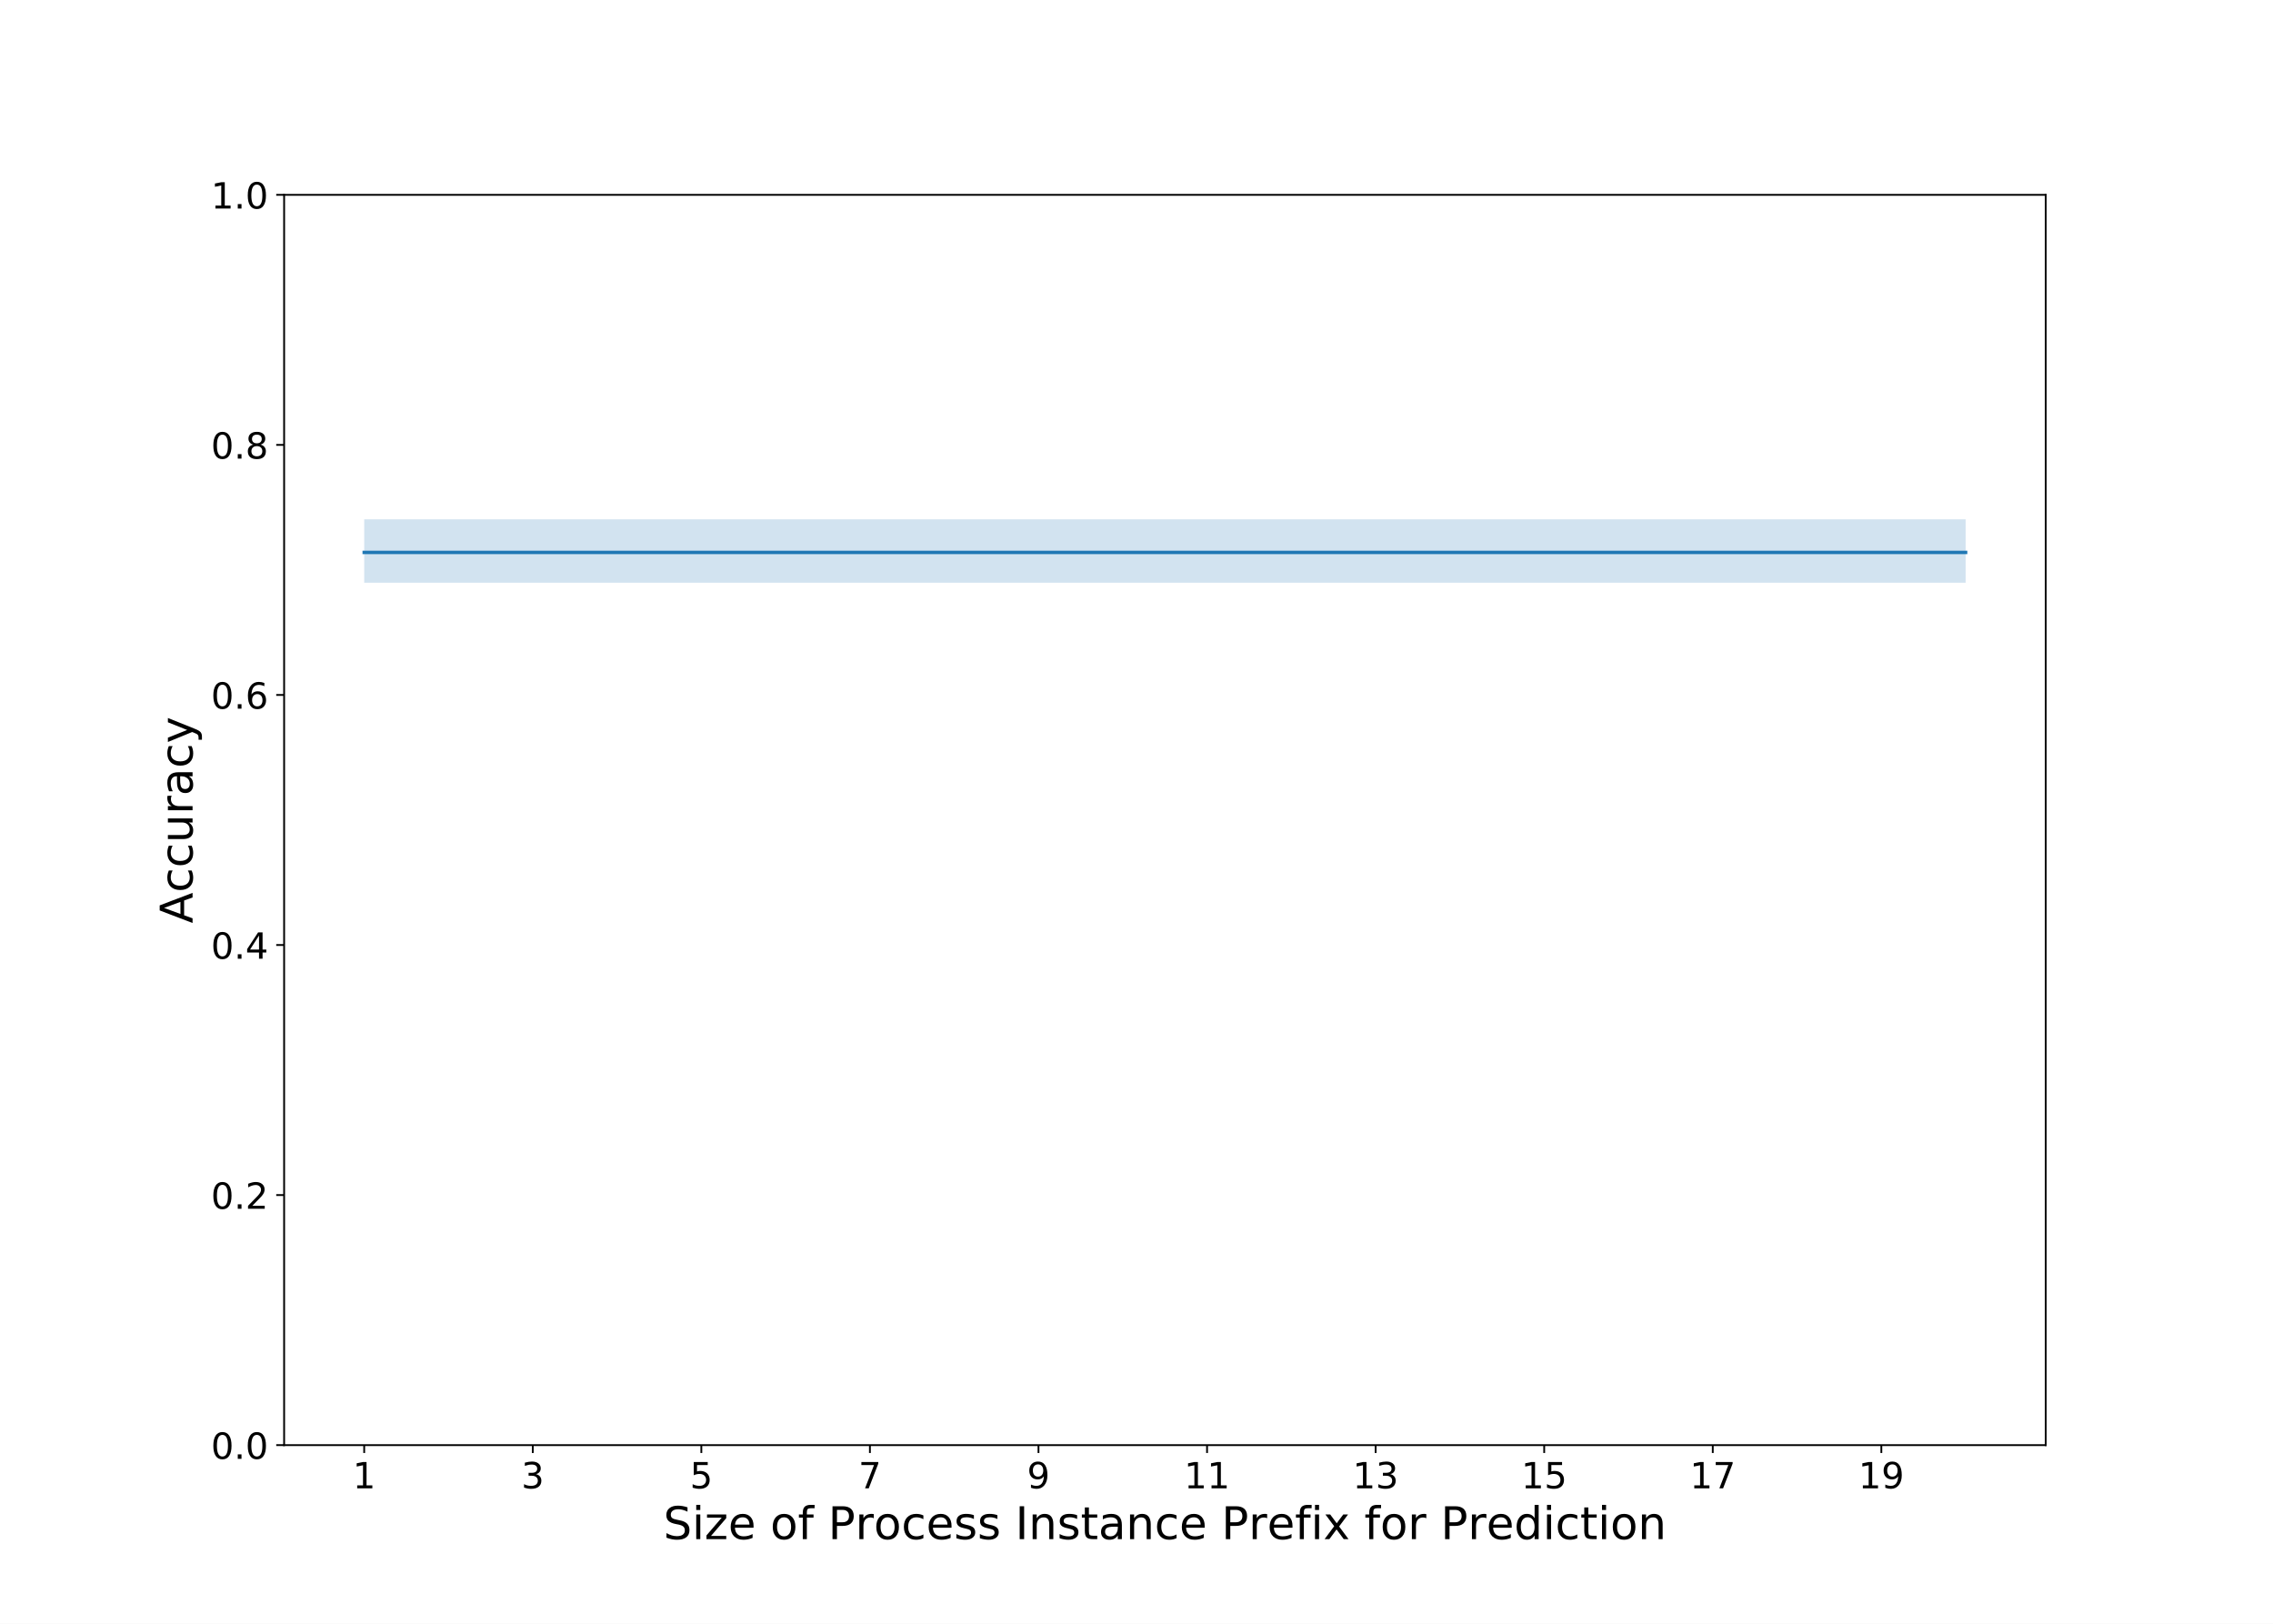
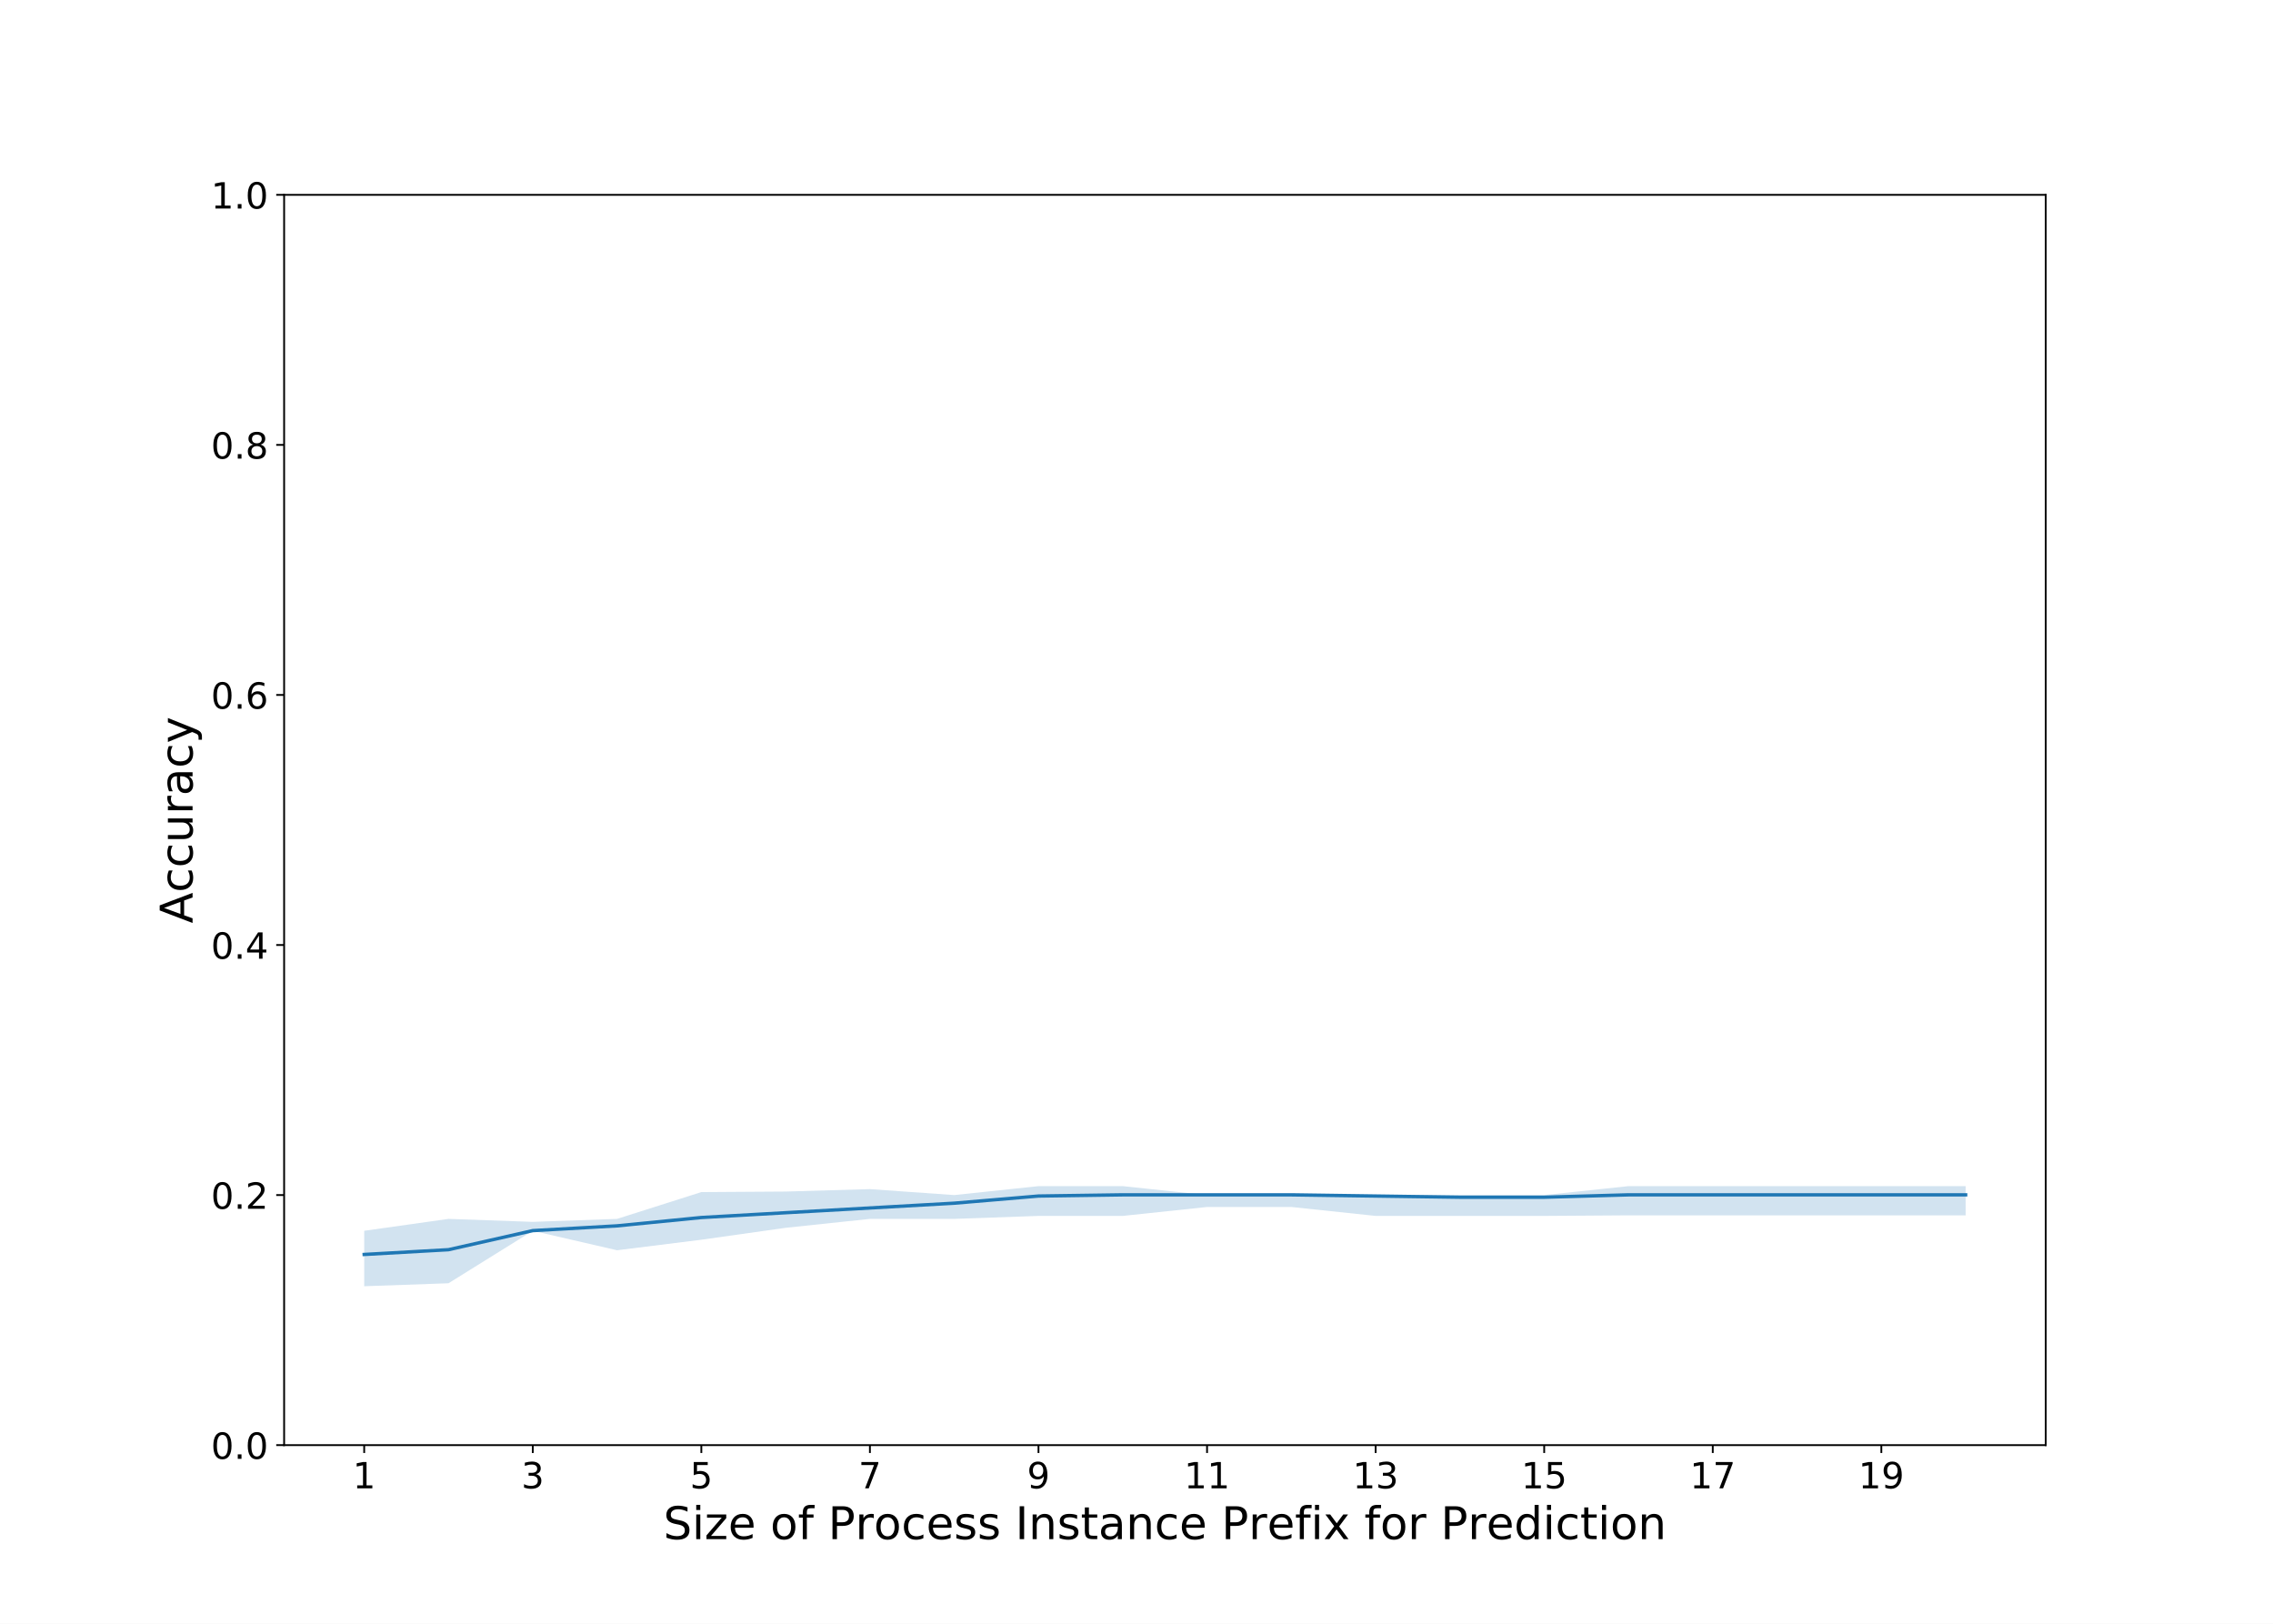
<svg xmlns="http://www.w3.org/2000/svg" xmlns:xlink="http://www.w3.org/1999/xlink" height="720pt" version="1.1" viewBox="0 0 1008 720" width="1008pt">
  <defs>
    <style type="text/css">
*{stroke-linecap:butt;stroke-linejoin:round;}
  </style>
  </defs>
  <g id="figure_1">
    <g id="patch_1">
      <path d="M 0 720  L 1008 720  L 1008 0  L 0 0  z " style="fill:#ffffff;" />
    </g>
    <g id="axes_1">
      <g id="patch_2">
        <path d="M 126 640.8  L 907.2 640.8  L 907.2 86.4  L 126 86.4  z " style="fill:#ffffff;" />
      </g>
      <g id="PolyCollection_1">
-         <path clip-path="url(#pf4a54aab92)" d="M 161.509 230.28  L 161.509 258.393  L 198.887 258.393  L 236.265 258.393  L 273.643 258.393  L 311.021 258.393  L 348.399 258.393  L 385.777 258.393  L 423.155 258.393  L 460.533 258.393  L 497.911 258.393  L 535.289 258.393  L 572.667 258.393  L 610.045 258.393  L 647.423 258.393  L 684.801 258.393  L 722.179 258.393  L 759.557 258.393  L 796.935 258.393  L 834.313 258.393  L 871.691 258.393  L 871.691 230.28  L 871.691 230.28  L 834.313 230.28  L 796.935 230.28  L 759.557 230.28  L 722.179 230.28  L 684.801 230.28  L 647.423 230.28  L 610.045 230.28  L 572.667 230.28  L 535.289 230.28  L 497.911 230.28  L 460.533 230.28  L 423.155 230.28  L 385.777 230.28  L 348.399 230.28  L 311.021 230.28  L 273.643 230.28  L 236.265 230.28  L 198.887 230.28  L 161.509 230.28  z " style="fill:#1f77b4;fill-opacity:0.2;" />
+         <path clip-path="url(#p5cec13c0b9)" d="M 161.509 545.76  L 161.509 570.345  L 198.887 569.025  L 236.265 545.76  L 273.643 554.391  L 311.021 549.72  L 348.399 544.44  L 385.777 540.48  L 423.155 540.48  L 460.533 539.16  L 497.911 539.16  L 535.289 535.2  L 572.667 535.2  L 610.045 539.16  L 647.423 539.16  L 684.801 539.16  L 722.179 538.906  L 759.557 538.906  L 796.935 538.906  L 834.313 538.906  L 871.691 538.906  L 871.691 525.96  L 871.691 525.96  L 834.313 525.96  L 796.935 525.96  L 759.557 525.96  L 722.179 525.96  L 684.801 529.92  L 647.423 529.92  L 610.045 529.92  L 572.667 529.92  L 535.289 529.92  L 497.911 525.96  L 460.533 525.96  L 423.155 529.92  L 385.777 527.28  L 348.399 528.359  L 311.021 528.6  L 273.643 540.48  L 236.265 541.8  L 198.887 540.48  L 161.509 545.76  z " style="fill:#1f77b4;fill-opacity:0.2;" />
      </g>
      <g id="matplotlib.axis_1">
        <g id="xtick_1">
          <g id="line2d_1">
            <defs>
-               <path d="M 0 0  L 0 3.5  " id="ma64b610bdb" style="stroke:#000000;stroke-width:0.8;" />
-             </defs>
-             <g>
-               <use style="stroke:#000000;stroke-width:0.8;" x="161.509" xlink:href="#ma64b610bdb" y="640.8" />
+               <path d="M 0 0  L 0 3.5  " id="mb75c540f30" style="stroke:#000000;stroke-width:0.8;" />
+             </defs>
+             <g>
+               <use style="stroke:#000000;stroke-width:0.8;" x="161.509" xlink:href="#mb75c540f30" y="640.8" />
            </g>
          </g>
          <g id="text_1">
            <defs>
              <path d="M 12.406 8.297  L 28.516 8.297  L 28.516 63.922  L 10.984 60.406  L 10.984 69.391  L 28.422 72.906  L 38.281 72.906  L 38.281 8.297  L 54.391 8.297  L 54.391 0  L 12.406 0  z " id="DejaVuSans-49" />
            </defs>
            <g transform="translate(156.4191 659.9575)scale(0.16 -0.16)">
              <use xlink:href="#DejaVuSans-49" />
            </g>
          </g>
        </g>
        <g id="xtick_2">
          <g id="line2d_2">
            <g>
-               <use style="stroke:#000000;stroke-width:0.8;" x="236.265" xlink:href="#ma64b610bdb" y="640.8" />
+               <use style="stroke:#000000;stroke-width:0.8;" x="236.265" xlink:href="#mb75c540f30" y="640.8" />
            </g>
          </g>
          <g id="text_2">
            <defs>
              <path d="M 40.578 39.312  Q 47.656 37.797 51.625 33  Q 55.609 28.219 55.609 21.188  Q 55.609 10.406 48.188 4.484  Q 40.766 -1.422 27.094 -1.422  Q 22.516 -1.422 17.656 -0.516  Q 12.797 0.391 7.625 2.203  L 7.625 11.719  Q 11.719 9.328 16.594 8.109  Q 21.484 6.891 26.812 6.891  Q 36.078 6.891 40.938 10.547  Q 45.797 14.203 45.797 21.188  Q 45.797 27.641 41.281 31.266  Q 36.766 34.906 28.719 34.906  L 20.219 34.906  L 20.219 43.016  L 29.109 43.016  Q 36.375 43.016 40.234 45.922  Q 44.094 48.828 44.094 54.297  Q 44.094 59.906 40.109 62.906  Q 36.141 65.922 28.719 65.922  Q 24.656 65.922 20.016 65.031  Q 15.375 64.156 9.812 62.312  L 9.812 71.094  Q 15.438 72.656 20.344 73.438  Q 25.25 74.219 29.594 74.219  Q 40.828 74.219 47.359 69.109  Q 53.906 64.016 53.906 55.328  Q 53.906 49.266 50.438 45.094  Q 46.969 40.922 40.578 39.312  z " id="DejaVuSans-51" />
            </defs>
            <g transform="translate(231.1751 659.9575)scale(0.16 -0.16)">
              <use xlink:href="#DejaVuSans-51" />
            </g>
          </g>
        </g>
        <g id="xtick_3">
          <g id="line2d_3">
            <g>
-               <use style="stroke:#000000;stroke-width:0.8;" x="311.021" xlink:href="#ma64b610bdb" y="640.8" />
+               <use style="stroke:#000000;stroke-width:0.8;" x="311.021" xlink:href="#mb75c540f30" y="640.8" />
            </g>
          </g>
          <g id="text_3">
            <defs>
              <path d="M 10.797 72.906  L 49.516 72.906  L 49.516 64.594  L 19.828 64.594  L 19.828 46.734  Q 21.969 47.469 24.109 47.828  Q 26.266 48.188 28.422 48.188  Q 40.625 48.188 47.75 41.5  Q 54.891 34.812 54.891 23.391  Q 54.891 11.625 47.562 5.094  Q 40.234 -1.422 26.906 -1.422  Q 22.312 -1.422 17.547 -0.641  Q 12.797 0.141 7.719 1.703  L 7.719 11.625  Q 12.109 9.234 16.797 8.062  Q 21.484 6.891 26.703 6.891  Q 35.156 6.891 40.078 11.328  Q 45.016 15.766 45.016 23.391  Q 45.016 31 40.078 35.438  Q 35.156 39.891 26.703 39.891  Q 22.75 39.891 18.812 39.016  Q 14.891 38.141 10.797 36.281  z " id="DejaVuSans-53" />
            </defs>
            <g transform="translate(305.9311 659.9575)scale(0.16 -0.16)">
              <use xlink:href="#DejaVuSans-53" />
            </g>
          </g>
        </g>
        <g id="xtick_4">
          <g id="line2d_4">
            <g>
-               <use style="stroke:#000000;stroke-width:0.8;" x="385.777" xlink:href="#ma64b610bdb" y="640.8" />
+               <use style="stroke:#000000;stroke-width:0.8;" x="385.777" xlink:href="#mb75c540f30" y="640.8" />
            </g>
          </g>
          <g id="text_4">
            <defs>
              <path d="M 8.203 72.906  L 55.078 72.906  L 55.078 68.703  L 28.609 0  L 18.312 0  L 43.219 64.594  L 8.203 64.594  z " id="DejaVuSans-55" />
            </defs>
            <g transform="translate(380.687 659.9575)scale(0.16 -0.16)">
              <use xlink:href="#DejaVuSans-55" />
            </g>
          </g>
        </g>
        <g id="xtick_5">
          <g id="line2d_5">
            <g>
-               <use style="stroke:#000000;stroke-width:0.8;" x="460.533" xlink:href="#ma64b610bdb" y="640.8" />
+               <use style="stroke:#000000;stroke-width:0.8;" x="460.533" xlink:href="#mb75c540f30" y="640.8" />
            </g>
          </g>
          <g id="text_5">
            <defs>
              <path d="M 10.984 1.516  L 10.984 10.5  Q 14.703 8.734 18.5 7.812  Q 22.312 6.891 25.984 6.891  Q 35.75 6.891 40.891 13.453  Q 46.047 20.016 46.781 33.406  Q 43.953 29.203 39.594 26.953  Q 35.25 24.703 29.984 24.703  Q 19.047 24.703 12.672 31.312  Q 6.297 37.938 6.297 49.422  Q 6.297 60.641 12.938 67.422  Q 19.578 74.219 30.609 74.219  Q 43.266 74.219 49.922 64.516  Q 56.594 54.828 56.594 36.375  Q 56.594 19.141 48.406 8.859  Q 40.234 -1.422 26.422 -1.422  Q 22.703 -1.422 18.891 -0.688  Q 15.094 0.047 10.984 1.516  z M 30.609 32.422  Q 37.25 32.422 41.125 36.953  Q 45.016 41.5 45.016 49.422  Q 45.016 57.281 41.125 61.844  Q 37.25 66.406 30.609 66.406  Q 23.969 66.406 20.094 61.844  Q 16.219 57.281 16.219 49.422  Q 16.219 41.5 20.094 36.953  Q 23.969 32.422 30.609 32.422  z " id="DejaVuSans-57" />
            </defs>
            <g transform="translate(455.443 659.9575)scale(0.16 -0.16)">
              <use xlink:href="#DejaVuSans-57" />
            </g>
          </g>
        </g>
        <g id="xtick_6">
          <g id="line2d_6">
            <g>
-               <use style="stroke:#000000;stroke-width:0.8;" x="535.289" xlink:href="#ma64b610bdb" y="640.8" />
+               <use style="stroke:#000000;stroke-width:0.8;" x="535.289" xlink:href="#mb75c540f30" y="640.8" />
            </g>
          </g>
          <g id="text_6">
            <g transform="translate(525.109 659.9575)scale(0.16 -0.16)">
              <use xlink:href="#DejaVuSans-49" />
              <use x="63.623" xlink:href="#DejaVuSans-49" />
            </g>
          </g>
        </g>
        <g id="xtick_7">
          <g id="line2d_7">
            <g>
-               <use style="stroke:#000000;stroke-width:0.8;" x="610.045" xlink:href="#ma64b610bdb" y="640.8" />
+               <use style="stroke:#000000;stroke-width:0.8;" x="610.045" xlink:href="#mb75c540f30" y="640.8" />
            </g>
          </g>
          <g id="text_7">
            <g transform="translate(599.865 659.9575)scale(0.16 -0.16)">
              <use xlink:href="#DejaVuSans-49" />
              <use x="63.623" xlink:href="#DejaVuSans-51" />
            </g>
          </g>
        </g>
        <g id="xtick_8">
          <g id="line2d_8">
            <g>
-               <use style="stroke:#000000;stroke-width:0.8;" x="684.801" xlink:href="#ma64b610bdb" y="640.8" />
+               <use style="stroke:#000000;stroke-width:0.8;" x="684.801" xlink:href="#mb75c540f30" y="640.8" />
            </g>
          </g>
          <g id="text_8">
            <g transform="translate(674.621 659.9575)scale(0.16 -0.16)">
              <use xlink:href="#DejaVuSans-49" />
              <use x="63.623" xlink:href="#DejaVuSans-53" />
            </g>
          </g>
        </g>
        <g id="xtick_9">
          <g id="line2d_9">
            <g>
-               <use style="stroke:#000000;stroke-width:0.8;" x="759.557" xlink:href="#ma64b610bdb" y="640.8" />
+               <use style="stroke:#000000;stroke-width:0.8;" x="759.557" xlink:href="#mb75c540f30" y="640.8" />
            </g>
          </g>
          <g id="text_9">
            <g transform="translate(749.3769 659.9575)scale(0.16 -0.16)">
              <use xlink:href="#DejaVuSans-49" />
              <use x="63.623" xlink:href="#DejaVuSans-55" />
            </g>
          </g>
        </g>
        <g id="xtick_10">
          <g id="line2d_10">
            <g>
-               <use style="stroke:#000000;stroke-width:0.8;" x="834.313" xlink:href="#ma64b610bdb" y="640.8" />
+               <use style="stroke:#000000;stroke-width:0.8;" x="834.313" xlink:href="#mb75c540f30" y="640.8" />
            </g>
          </g>
          <g id="text_10">
            <g transform="translate(824.1329 659.9575)scale(0.16 -0.16)">
              <use xlink:href="#DejaVuSans-49" />
              <use x="63.623" xlink:href="#DejaVuSans-57" />
            </g>
          </g>
        </g>
        <g id="text_11">
          <defs>
            <path d="M 53.516 70.516  L 53.516 60.891  Q 47.906 63.578 42.922 64.891  Q 37.938 66.219 33.297 66.219  Q 25.25 66.219 20.875 63.094  Q 16.5 59.969 16.5 54.203  Q 16.5 49.359 19.406 46.891  Q 22.312 44.438 30.422 42.922  L 36.375 41.703  Q 47.406 39.594 52.656 34.297  Q 57.906 29 57.906 20.125  Q 57.906 9.516 50.797 4.047  Q 43.703 -1.422 29.984 -1.422  Q 24.812 -1.422 18.969 -0.25  Q 13.141 0.922 6.891 3.219  L 6.891 13.375  Q 12.891 10.016 18.656 8.297  Q 24.422 6.594 29.984 6.594  Q 38.422 6.594 43.016 9.906  Q 47.609 13.234 47.609 19.391  Q 47.609 24.75 44.312 27.781  Q 41.016 30.812 33.5 32.328  L 27.484 33.5  Q 16.453 35.688 11.516 40.375  Q 6.594 45.062 6.594 53.422  Q 6.594 63.094 13.406 68.656  Q 20.219 74.219 32.172 74.219  Q 37.312 74.219 42.625 73.281  Q 47.953 72.359 53.516 70.516  z " id="DejaVuSans-83" />
            <path d="M 9.422 54.688  L 18.406 54.688  L 18.406 0  L 9.422 0  z M 9.422 75.984  L 18.406 75.984  L 18.406 64.594  L 9.422 64.594  z " id="DejaVuSans-105" />
            <path d="M 5.516 54.688  L 48.188 54.688  L 48.188 46.484  L 14.406 7.172  L 48.188 7.172  L 48.188 0  L 4.297 0  L 4.297 8.203  L 38.094 47.516  L 5.516 47.516  z " id="DejaVuSans-122" />
            <path d="M 56.203 29.594  L 56.203 25.203  L 14.891 25.203  Q 15.484 15.922 20.484 11.062  Q 25.484 6.203 34.422 6.203  Q 39.594 6.203 44.453 7.469  Q 49.312 8.734 54.109 11.281  L 54.109 2.781  Q 49.266 0.734 44.188 -0.344  Q 39.109 -1.422 33.891 -1.422  Q 20.797 -1.422 13.156 6.188  Q 5.516 13.812 5.516 26.812  Q 5.516 40.234 12.766 48.109  Q 20.016 56 32.328 56  Q 43.359 56 49.781 48.891  Q 56.203 41.797 56.203 29.594  z M 47.219 32.234  Q 47.125 39.594 43.094 43.984  Q 39.062 48.391 32.422 48.391  Q 24.906 48.391 20.391 44.141  Q 15.875 39.891 15.188 32.172  z " id="DejaVuSans-101" />
            <path id="DejaVuSans-32" />
            <path d="M 30.609 48.391  Q 23.391 48.391 19.188 42.75  Q 14.984 37.109 14.984 27.297  Q 14.984 17.484 19.156 11.844  Q 23.344 6.203 30.609 6.203  Q 37.797 6.203 41.984 11.859  Q 46.188 17.531 46.188 27.297  Q 46.188 37.016 41.984 42.703  Q 37.797 48.391 30.609 48.391  z M 30.609 56  Q 42.328 56 49.016 48.375  Q 55.719 40.766 55.719 27.297  Q 55.719 13.875 49.016 6.219  Q 42.328 -1.422 30.609 -1.422  Q 18.844 -1.422 12.172 6.219  Q 5.516 13.875 5.516 27.297  Q 5.516 40.766 12.172 48.375  Q 18.844 56 30.609 56  z " id="DejaVuSans-111" />
            <path d="M 37.109 75.984  L 37.109 68.5  L 28.516 68.5  Q 23.688 68.5 21.797 66.547  Q 19.922 64.594 19.922 59.516  L 19.922 54.688  L 34.719 54.688  L 34.719 47.703  L 19.922 47.703  L 19.922 0  L 10.891 0  L 10.891 47.703  L 2.297 47.703  L 2.297 54.688  L 10.891 54.688  L 10.891 58.5  Q 10.891 67.625 15.141 71.797  Q 19.391 75.984 28.609 75.984  z " id="DejaVuSans-102" />
            <path d="M 19.672 64.797  L 19.672 37.406  L 32.078 37.406  Q 38.969 37.406 42.719 40.969  Q 46.484 44.531 46.484 51.125  Q 46.484 57.672 42.719 61.234  Q 38.969 64.797 32.078 64.797  z M 9.812 72.906  L 32.078 72.906  Q 44.344 72.906 50.609 67.359  Q 56.891 61.812 56.891 51.125  Q 56.891 40.328 50.609 34.812  Q 44.344 29.297 32.078 29.297  L 19.672 29.297  L 19.672 0  L 9.812 0  z " id="DejaVuSans-80" />
            <path d="M 41.109 46.297  Q 39.594 47.172 37.812 47.578  Q 36.031 48 33.891 48  Q 26.266 48 22.188 43.047  Q 18.109 38.094 18.109 28.812  L 18.109 0  L 9.078 0  L 9.078 54.688  L 18.109 54.688  L 18.109 46.188  Q 20.953 51.172 25.484 53.578  Q 30.031 56 36.531 56  Q 37.453 56 38.578 55.875  Q 39.703 55.766 41.062 55.516  z " id="DejaVuSans-114" />
            <path d="M 48.781 52.594  L 48.781 44.188  Q 44.969 46.297 41.141 47.344  Q 37.312 48.391 33.406 48.391  Q 24.656 48.391 19.812 42.844  Q 14.984 37.312 14.984 27.297  Q 14.984 17.281 19.812 11.734  Q 24.656 6.203 33.406 6.203  Q 37.312 6.203 41.141 7.25  Q 44.969 8.297 48.781 10.406  L 48.781 2.094  Q 45.016 0.344 40.984 -0.531  Q 36.969 -1.422 32.422 -1.422  Q 20.062 -1.422 12.781 6.344  Q 5.516 14.109 5.516 27.297  Q 5.516 40.672 12.859 48.328  Q 20.219 56 33.016 56  Q 37.156 56 41.109 55.141  Q 45.062 54.297 48.781 52.594  z " id="DejaVuSans-99" />
            <path d="M 44.281 53.078  L 44.281 44.578  Q 40.484 46.531 36.375 47.5  Q 32.281 48.484 27.875 48.484  Q 21.188 48.484 17.844 46.438  Q 14.5 44.391 14.5 40.281  Q 14.5 37.156 16.891 35.375  Q 19.281 33.594 26.516 31.984  L 29.594 31.297  Q 39.156 29.25 43.188 25.516  Q 47.219 21.781 47.219 15.094  Q 47.219 7.469 41.188 3.016  Q 35.156 -1.422 24.609 -1.422  Q 20.219 -1.422 15.453 -0.562  Q 10.688 0.297 5.422 2  L 5.422 11.281  Q 10.406 8.688 15.234 7.391  Q 20.062 6.109 24.812 6.109  Q 31.156 6.109 34.562 8.281  Q 37.984 10.453 37.984 14.406  Q 37.984 18.062 35.516 20.016  Q 33.062 21.969 24.703 23.781  L 21.578 24.516  Q 13.234 26.266 9.516 29.906  Q 5.812 33.547 5.812 39.891  Q 5.812 47.609 11.281 51.797  Q 16.75 56 26.812 56  Q 31.781 56 36.172 55.266  Q 40.578 54.547 44.281 53.078  z " id="DejaVuSans-115" />
            <path d="M 9.812 72.906  L 19.672 72.906  L 19.672 0  L 9.812 0  z " id="DejaVuSans-73" />
            <path d="M 54.891 33.016  L 54.891 0  L 45.906 0  L 45.906 32.719  Q 45.906 40.484 42.875 44.328  Q 39.844 48.188 33.797 48.188  Q 26.516 48.188 22.312 43.547  Q 18.109 38.922 18.109 30.906  L 18.109 0  L 9.078 0  L 9.078 54.688  L 18.109 54.688  L 18.109 46.188  Q 21.344 51.125 25.703 53.562  Q 30.078 56 35.797 56  Q 45.219 56 50.047 50.172  Q 54.891 44.344 54.891 33.016  z " id="DejaVuSans-110" />
            <path d="M 18.312 70.219  L 18.312 54.688  L 36.812 54.688  L 36.812 47.703  L 18.312 47.703  L 18.312 18.016  Q 18.312 11.328 20.141 9.422  Q 21.969 7.516 27.594 7.516  L 36.812 7.516  L 36.812 0  L 27.594 0  Q 17.188 0 13.234 3.875  Q 9.281 7.766 9.281 18.016  L 9.281 47.703  L 2.688 47.703  L 2.688 54.688  L 9.281 54.688  L 9.281 70.219  z " id="DejaVuSans-116" />
            <path d="M 34.281 27.484  Q 23.391 27.484 19.188 25  Q 14.984 22.516 14.984 16.5  Q 14.984 11.719 18.141 8.906  Q 21.297 6.109 26.703 6.109  Q 34.188 6.109 38.703 11.406  Q 43.219 16.703 43.219 25.484  L 43.219 27.484  z M 52.203 31.203  L 52.203 0  L 43.219 0  L 43.219 8.297  Q 40.141 3.328 35.547 0.953  Q 30.953 -1.422 24.312 -1.422  Q 15.922 -1.422 10.953 3.297  Q 6 8.016 6 15.922  Q 6 25.141 12.172 29.828  Q 18.359 34.516 30.609 34.516  L 43.219 34.516  L 43.219 35.406  Q 43.219 41.609 39.141 45  Q 35.062 48.391 27.688 48.391  Q 23 48.391 18.547 47.266  Q 14.109 46.141 10.016 43.891  L 10.016 52.203  Q 14.938 54.109 19.578 55.047  Q 24.219 56 28.609 56  Q 40.484 56 46.344 49.844  Q 52.203 43.703 52.203 31.203  z " id="DejaVuSans-97" />
            <path d="M 54.891 54.688  L 35.109 28.078  L 55.906 0  L 45.312 0  L 29.391 21.484  L 13.484 0  L 2.875 0  L 24.125 28.609  L 4.688 54.688  L 15.281 54.688  L 29.781 35.203  L 44.281 54.688  z " id="DejaVuSans-120" />
            <path d="M 45.406 46.391  L 45.406 75.984  L 54.391 75.984  L 54.391 0  L 45.406 0  L 45.406 8.203  Q 42.578 3.328 38.25 0.953  Q 33.938 -1.422 27.875 -1.422  Q 17.969 -1.422 11.734 6.484  Q 5.516 14.406 5.516 27.297  Q 5.516 40.188 11.734 48.094  Q 17.969 56 27.875 56  Q 33.938 56 38.25 53.625  Q 42.578 51.266 45.406 46.391  z M 14.797 27.297  Q 14.797 17.391 18.875 11.75  Q 22.953 6.109 30.078 6.109  Q 37.203 6.109 41.297 11.75  Q 45.406 17.391 45.406 27.297  Q 45.406 37.203 41.297 42.844  Q 37.203 48.484 30.078 48.484  Q 22.953 48.484 18.875 42.844  Q 14.797 37.203 14.797 27.297  z " id="DejaVuSans-100" />
          </defs>
          <g transform="translate(294.1797 682.4819)scale(0.2 -0.2)">
            <use xlink:href="#DejaVuSans-83" />
            <use x="63.477" xlink:href="#DejaVuSans-105" />
            <use x="91.26" xlink:href="#DejaVuSans-122" />
            <use x="143.75" xlink:href="#DejaVuSans-101" />
            <use x="205.273" xlink:href="#DejaVuSans-32" />
            <use x="237.061" xlink:href="#DejaVuSans-111" />
            <use x="298.242" xlink:href="#DejaVuSans-102" />
            <use x="333.447" xlink:href="#DejaVuSans-32" />
            <use x="365.234" xlink:href="#DejaVuSans-80" />
            <use x="425.521" xlink:href="#DejaVuSans-114" />
            <use x="466.604" xlink:href="#DejaVuSans-111" />
            <use x="527.785" xlink:href="#DejaVuSans-99" />
            <use x="582.766" xlink:href="#DejaVuSans-101" />
            <use x="644.289" xlink:href="#DejaVuSans-115" />
            <use x="696.389" xlink:href="#DejaVuSans-115" />
            <use x="748.488" xlink:href="#DejaVuSans-32" />
            <use x="780.275" xlink:href="#DejaVuSans-73" />
            <use x="809.768" xlink:href="#DejaVuSans-110" />
            <use x="873.146" xlink:href="#DejaVuSans-115" />
            <use x="925.246" xlink:href="#DejaVuSans-116" />
            <use x="964.455" xlink:href="#DejaVuSans-97" />
            <use x="1025.734" xlink:href="#DejaVuSans-110" />
            <use x="1089.113" xlink:href="#DejaVuSans-99" />
            <use x="1144.094" xlink:href="#DejaVuSans-101" />
            <use x="1205.617" xlink:href="#DejaVuSans-32" />
            <use x="1237.404" xlink:href="#DejaVuSans-80" />
            <use x="1297.691" xlink:href="#DejaVuSans-114" />
            <use x="1338.773" xlink:href="#DejaVuSans-101" />
            <use x="1400.297" xlink:href="#DejaVuSans-102" />
            <use x="1435.502" xlink:href="#DejaVuSans-105" />
            <use x="1463.285" xlink:href="#DejaVuSans-120" />
            <use x="1522.465" xlink:href="#DejaVuSans-32" />
            <use x="1554.252" xlink:href="#DejaVuSans-102" />
            <use x="1589.457" xlink:href="#DejaVuSans-111" />
            <use x="1650.639" xlink:href="#DejaVuSans-114" />
            <use x="1691.752" xlink:href="#DejaVuSans-32" />
            <use x="1723.539" xlink:href="#DejaVuSans-80" />
            <use x="1783.826" xlink:href="#DejaVuSans-114" />
            <use x="1824.908" xlink:href="#DejaVuSans-101" />
            <use x="1886.432" xlink:href="#DejaVuSans-100" />
            <use x="1949.908" xlink:href="#DejaVuSans-105" />
            <use x="1977.691" xlink:href="#DejaVuSans-99" />
            <use x="2032.672" xlink:href="#DejaVuSans-116" />
            <use x="2071.881" xlink:href="#DejaVuSans-105" />
            <use x="2099.664" xlink:href="#DejaVuSans-111" />
            <use x="2160.846" xlink:href="#DejaVuSans-110" />
          </g>
        </g>
      </g>
      <g id="matplotlib.axis_2">
        <g id="ytick_1">
          <g id="line2d_11">
            <defs>
-               <path d="M 0 0  L -3.5 0  " id="mf042fb2f7c" style="stroke:#000000;stroke-width:0.8;" />
-             </defs>
-             <g>
-               <use style="stroke:#000000;stroke-width:0.8;" x="126" xlink:href="#mf042fb2f7c" y="640.8" />
+               <path d="M 0 0  L -3.5 0  " id="m4c37fdb67a" style="stroke:#000000;stroke-width:0.8;" />
+             </defs>
+             <g>
+               <use style="stroke:#000000;stroke-width:0.8;" x="126" xlink:href="#m4c37fdb67a" y="640.8" />
            </g>
          </g>
          <g id="text_12">
            <defs>
              <path d="M 31.781 66.406  Q 24.172 66.406 20.328 58.906  Q 16.5 51.422 16.5 36.375  Q 16.5 21.391 20.328 13.891  Q 24.172 6.391 31.781 6.391  Q 39.453 6.391 43.281 13.891  Q 47.125 21.391 47.125 36.375  Q 47.125 51.422 43.281 58.906  Q 39.453 66.406 31.781 66.406  z M 31.781 74.219  Q 44.047 74.219 50.516 64.516  Q 56.984 54.828 56.984 36.375  Q 56.984 17.969 50.516 8.266  Q 44.047 -1.422 31.781 -1.422  Q 19.531 -1.422 13.062 8.266  Q 6.594 17.969 6.594 36.375  Q 6.594 54.828 13.062 64.516  Q 19.531 74.219 31.781 74.219  z " id="DejaVuSans-48" />
              <path d="M 10.688 12.406  L 21 12.406  L 21 0  L 10.688 0  z " id="DejaVuSans-46" />
            </defs>
            <g transform="translate(93.555 646.8787)scale(0.16 -0.16)">
              <use xlink:href="#DejaVuSans-48" />
              <use x="63.623" xlink:href="#DejaVuSans-46" />
              <use x="95.41" xlink:href="#DejaVuSans-48" />
            </g>
          </g>
        </g>
        <g id="ytick_2">
          <g id="line2d_12">
            <g>
-               <use style="stroke:#000000;stroke-width:0.8;" x="126" xlink:href="#mf042fb2f7c" y="529.92" />
+               <use style="stroke:#000000;stroke-width:0.8;" x="126" xlink:href="#m4c37fdb67a" y="529.92" />
            </g>
          </g>
          <g id="text_13">
            <defs>
              <path d="M 19.188 8.297  L 53.609 8.297  L 53.609 0  L 7.328 0  L 7.328 8.297  Q 12.938 14.109 22.625 23.891  Q 32.328 33.688 34.812 36.531  Q 39.547 41.844 41.422 45.531  Q 43.312 49.219 43.312 52.781  Q 43.312 58.594 39.234 62.25  Q 35.156 65.922 28.609 65.922  Q 23.969 65.922 18.812 64.312  Q 13.672 62.703 7.812 59.422  L 7.812 69.391  Q 13.766 71.781 18.938 73  Q 24.125 74.219 28.422 74.219  Q 39.75 74.219 46.484 68.547  Q 53.219 62.891 53.219 53.422  Q 53.219 48.922 51.531 44.891  Q 49.859 40.875 45.406 35.406  Q 44.188 33.984 37.641 27.219  Q 31.109 20.453 19.188 8.297  z " id="DejaVuSans-50" />
            </defs>
            <g transform="translate(93.555 535.9987)scale(0.16 -0.16)">
              <use xlink:href="#DejaVuSans-48" />
              <use x="63.623" xlink:href="#DejaVuSans-46" />
              <use x="95.41" xlink:href="#DejaVuSans-50" />
            </g>
          </g>
        </g>
        <g id="ytick_3">
          <g id="line2d_13">
            <g>
-               <use style="stroke:#000000;stroke-width:0.8;" x="126" xlink:href="#mf042fb2f7c" y="419.04" />
+               <use style="stroke:#000000;stroke-width:0.8;" x="126" xlink:href="#m4c37fdb67a" y="419.04" />
            </g>
          </g>
          <g id="text_14">
            <defs>
              <path d="M 37.797 64.312  L 12.891 25.391  L 37.797 25.391  z M 35.203 72.906  L 47.609 72.906  L 47.609 25.391  L 58.016 25.391  L 58.016 17.188  L 47.609 17.188  L 47.609 0  L 37.797 0  L 37.797 17.188  L 4.891 17.188  L 4.891 26.703  z " id="DejaVuSans-52" />
            </defs>
            <g transform="translate(93.555 425.1187)scale(0.16 -0.16)">
              <use xlink:href="#DejaVuSans-48" />
              <use x="63.623" xlink:href="#DejaVuSans-46" />
              <use x="95.41" xlink:href="#DejaVuSans-52" />
            </g>
          </g>
        </g>
        <g id="ytick_4">
          <g id="line2d_14">
            <g>
-               <use style="stroke:#000000;stroke-width:0.8;" x="126" xlink:href="#mf042fb2f7c" y="308.16" />
+               <use style="stroke:#000000;stroke-width:0.8;" x="126" xlink:href="#m4c37fdb67a" y="308.16" />
            </g>
          </g>
          <g id="text_15">
            <defs>
              <path d="M 33.016 40.375  Q 26.375 40.375 22.484 35.828  Q 18.609 31.297 18.609 23.391  Q 18.609 15.531 22.484 10.953  Q 26.375 6.391 33.016 6.391  Q 39.656 6.391 43.531 10.953  Q 47.406 15.531 47.406 23.391  Q 47.406 31.297 43.531 35.828  Q 39.656 40.375 33.016 40.375  z M 52.594 71.297  L 52.594 62.312  Q 48.875 64.062 45.094 64.984  Q 41.312 65.922 37.594 65.922  Q 27.828 65.922 22.672 59.328  Q 17.531 52.734 16.797 39.406  Q 19.672 43.656 24.016 45.922  Q 28.375 48.188 33.594 48.188  Q 44.578 48.188 50.953 41.516  Q 57.328 34.859 57.328 23.391  Q 57.328 12.156 50.688 5.359  Q 44.047 -1.422 33.016 -1.422  Q 20.359 -1.422 13.672 8.266  Q 6.984 17.969 6.984 36.375  Q 6.984 53.656 15.188 63.938  Q 23.391 74.219 37.203 74.219  Q 40.922 74.219 44.703 73.484  Q 48.484 72.75 52.594 71.297  z " id="DejaVuSans-54" />
            </defs>
            <g transform="translate(93.555 314.2387)scale(0.16 -0.16)">
              <use xlink:href="#DejaVuSans-48" />
              <use x="63.623" xlink:href="#DejaVuSans-46" />
              <use x="95.41" xlink:href="#DejaVuSans-54" />
            </g>
          </g>
        </g>
        <g id="ytick_5">
          <g id="line2d_15">
            <g>
-               <use style="stroke:#000000;stroke-width:0.8;" x="126" xlink:href="#mf042fb2f7c" y="197.28" />
+               <use style="stroke:#000000;stroke-width:0.8;" x="126" xlink:href="#m4c37fdb67a" y="197.28" />
            </g>
          </g>
          <g id="text_16">
            <defs>
              <path d="M 31.781 34.625  Q 24.75 34.625 20.719 30.859  Q 16.703 27.094 16.703 20.516  Q 16.703 13.922 20.719 10.156  Q 24.75 6.391 31.781 6.391  Q 38.812 6.391 42.859 10.172  Q 46.922 13.969 46.922 20.516  Q 46.922 27.094 42.891 30.859  Q 38.875 34.625 31.781 34.625  z M 21.922 38.812  Q 15.578 40.375 12.031 44.719  Q 8.5 49.078 8.5 55.328  Q 8.5 64.062 14.719 69.141  Q 20.953 74.219 31.781 74.219  Q 42.672 74.219 48.875 69.141  Q 55.078 64.062 55.078 55.328  Q 55.078 49.078 51.531 44.719  Q 48 40.375 41.703 38.812  Q 48.828 37.156 52.797 32.312  Q 56.781 27.484 56.781 20.516  Q 56.781 9.906 50.312 4.234  Q 43.844 -1.422 31.781 -1.422  Q 19.734 -1.422 13.25 4.234  Q 6.781 9.906 6.781 20.516  Q 6.781 27.484 10.781 32.312  Q 14.797 37.156 21.922 38.812  z M 18.312 54.391  Q 18.312 48.734 21.844 45.562  Q 25.391 42.391 31.781 42.391  Q 38.141 42.391 41.719 45.562  Q 45.312 48.734 45.312 54.391  Q 45.312 60.062 41.719 63.234  Q 38.141 66.406 31.781 66.406  Q 25.391 66.406 21.844 63.234  Q 18.312 60.062 18.312 54.391  z " id="DejaVuSans-56" />
            </defs>
            <g transform="translate(93.555 203.3587)scale(0.16 -0.16)">
              <use xlink:href="#DejaVuSans-48" />
              <use x="63.623" xlink:href="#DejaVuSans-46" />
              <use x="95.41" xlink:href="#DejaVuSans-56" />
            </g>
          </g>
        </g>
        <g id="ytick_6">
          <g id="line2d_16">
            <g>
-               <use style="stroke:#000000;stroke-width:0.8;" x="126" xlink:href="#mf042fb2f7c" y="86.4" />
+               <use style="stroke:#000000;stroke-width:0.8;" x="126" xlink:href="#m4c37fdb67a" y="86.4" />
            </g>
          </g>
          <g id="text_17">
            <g transform="translate(93.555 92.47875)scale(0.16 -0.16)">
              <use xlink:href="#DejaVuSans-49" />
              <use x="63.623" xlink:href="#DejaVuSans-46" />
              <use x="95.41" xlink:href="#DejaVuSans-48" />
            </g>
          </g>
        </g>
        <g id="text_18">
          <defs>
            <path d="M 34.188 63.188  L 20.797 26.906  L 47.609 26.906  z M 28.609 72.906  L 39.797 72.906  L 67.578 0  L 57.328 0  L 50.688 18.703  L 17.828 18.703  L 11.188 0  L 0.781 0  z " id="DejaVuSans-65" />
            <path d="M 8.5 21.578  L 8.5 54.688  L 17.484 54.688  L 17.484 21.922  Q 17.484 14.156 20.5 10.266  Q 23.531 6.391 29.594 6.391  Q 36.859 6.391 41.078 11.031  Q 45.312 15.672 45.312 23.688  L 45.312 54.688  L 54.297 54.688  L 54.297 0  L 45.312 0  L 45.312 8.406  Q 42.047 3.422 37.719 1  Q 33.406 -1.422 27.688 -1.422  Q 18.266 -1.422 13.375 4.438  Q 8.5 10.297 8.5 21.578  z M 31.109 56  z " id="DejaVuSans-117" />
            <path d="M 32.172 -5.078  Q 28.375 -14.844 24.75 -17.812  Q 21.141 -20.797 15.094 -20.797  L 7.906 -20.797  L 7.906 -13.281  L 13.188 -13.281  Q 16.891 -13.281 18.938 -11.516  Q 21 -9.766 23.484 -3.219  L 25.094 0.875  L 2.984 54.688  L 12.5 54.688  L 29.594 11.922  L 46.688 54.688  L 56.203 54.688  z " id="DejaVuSans-121" />
          </defs>
          <g transform="translate(85.39562 409.4297)rotate(-90)scale(0.2 -0.2)">
            <use xlink:href="#DejaVuSans-65" />
            <use x="68.393" xlink:href="#DejaVuSans-99" />
            <use x="123.373" xlink:href="#DejaVuSans-99" />
            <use x="178.354" xlink:href="#DejaVuSans-117" />
            <use x="241.732" xlink:href="#DejaVuSans-114" />
            <use x="282.846" xlink:href="#DejaVuSans-97" />
            <use x="344.125" xlink:href="#DejaVuSans-99" />
            <use x="399.105" xlink:href="#DejaVuSans-121" />
          </g>
        </g>
      </g>
      <g id="line2d_17">
-         <path clip-path="url(#pf4a54aab92)" d="M 161.509 244.957  L 198.887 244.957  L 236.265 244.957  L 273.643 244.957  L 311.021 244.957  L 348.399 244.957  L 385.777 244.957  L 423.155 244.957  L 460.533 244.957  L 497.911 244.957  L 535.289 244.957  L 572.667 244.957  L 610.045 244.957  L 647.423 244.957  L 684.801 244.957  L 722.179 244.957  L 759.557 244.957  L 796.935 244.957  L 834.313 244.957  L 871.691 244.957  " style="fill:none;stroke:#1f77b4;stroke-linecap:square;stroke-width:1.5;" />
+         <path clip-path="url(#p5cec13c0b9)" d="M 161.509 556.254  L 198.887 554.142  L 236.265 545.684  L 273.643 543.567  L 311.021 539.871  L 348.399 537.744  L 385.777 535.632  L 423.155 533.52  L 460.533 530.346  L 497.911 529.818  L 535.289 529.818  L 572.667 529.818  L 610.045 530.346  L 647.423 530.874  L 684.801 530.874  L 722.179 529.818  L 759.557 529.818  L 796.935 529.818  L 834.313 529.818  L 871.691 529.818  " style="fill:none;stroke:#1f77b4;stroke-linecap:square;stroke-width:1.5;" />
      </g>
      <g id="patch_3">
        <path d="M 126 640.8  L 126 86.4  " style="fill:none;stroke:#000000;stroke-linecap:square;stroke-linejoin:miter;stroke-width:0.8;" />
      </g>
      <g id="patch_4">
        <path d="M 907.2 640.8  L 907.2 86.4  " style="fill:none;stroke:#000000;stroke-linecap:square;stroke-linejoin:miter;stroke-width:0.8;" />
      </g>
      <g id="patch_5">
        <path d="M 126 640.8  L 907.2 640.8  " style="fill:none;stroke:#000000;stroke-linecap:square;stroke-linejoin:miter;stroke-width:0.8;" />
      </g>
      <g id="patch_6">
        <path d="M 126 86.4  L 907.2 86.4  " style="fill:none;stroke:#000000;stroke-linecap:square;stroke-linejoin:miter;stroke-width:0.8;" />
      </g>
    </g>
  </g>
  <defs>
-     <clipPath id="pf4a54aab92">
+     <clipPath id="p5cec13c0b9">
      <rect height="554.4" width="781.2" x="126" y="86.4" />
    </clipPath>
  </defs>
</svg>
